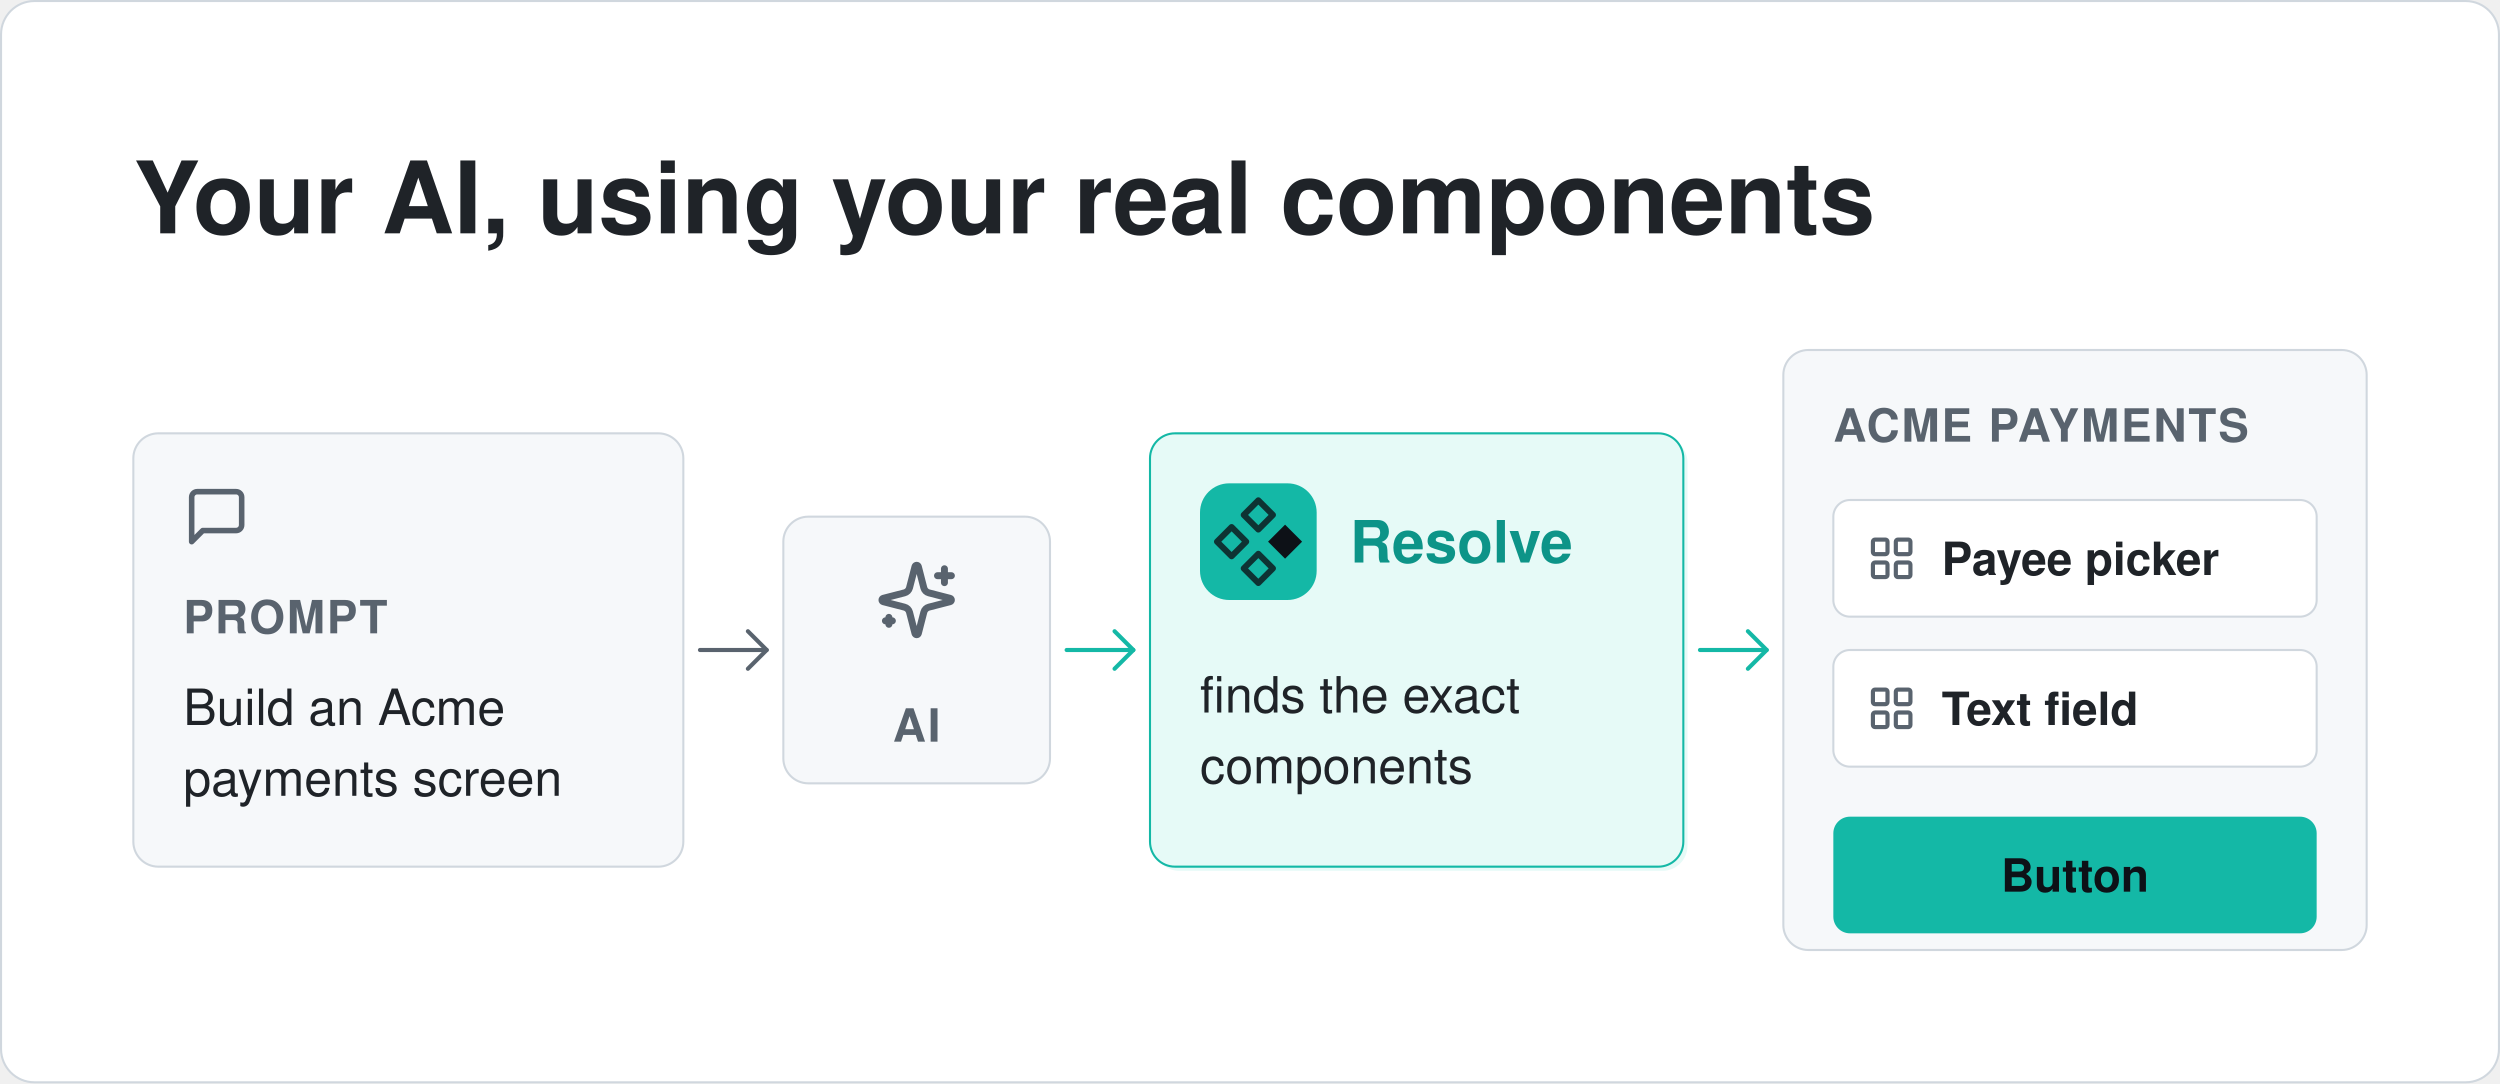
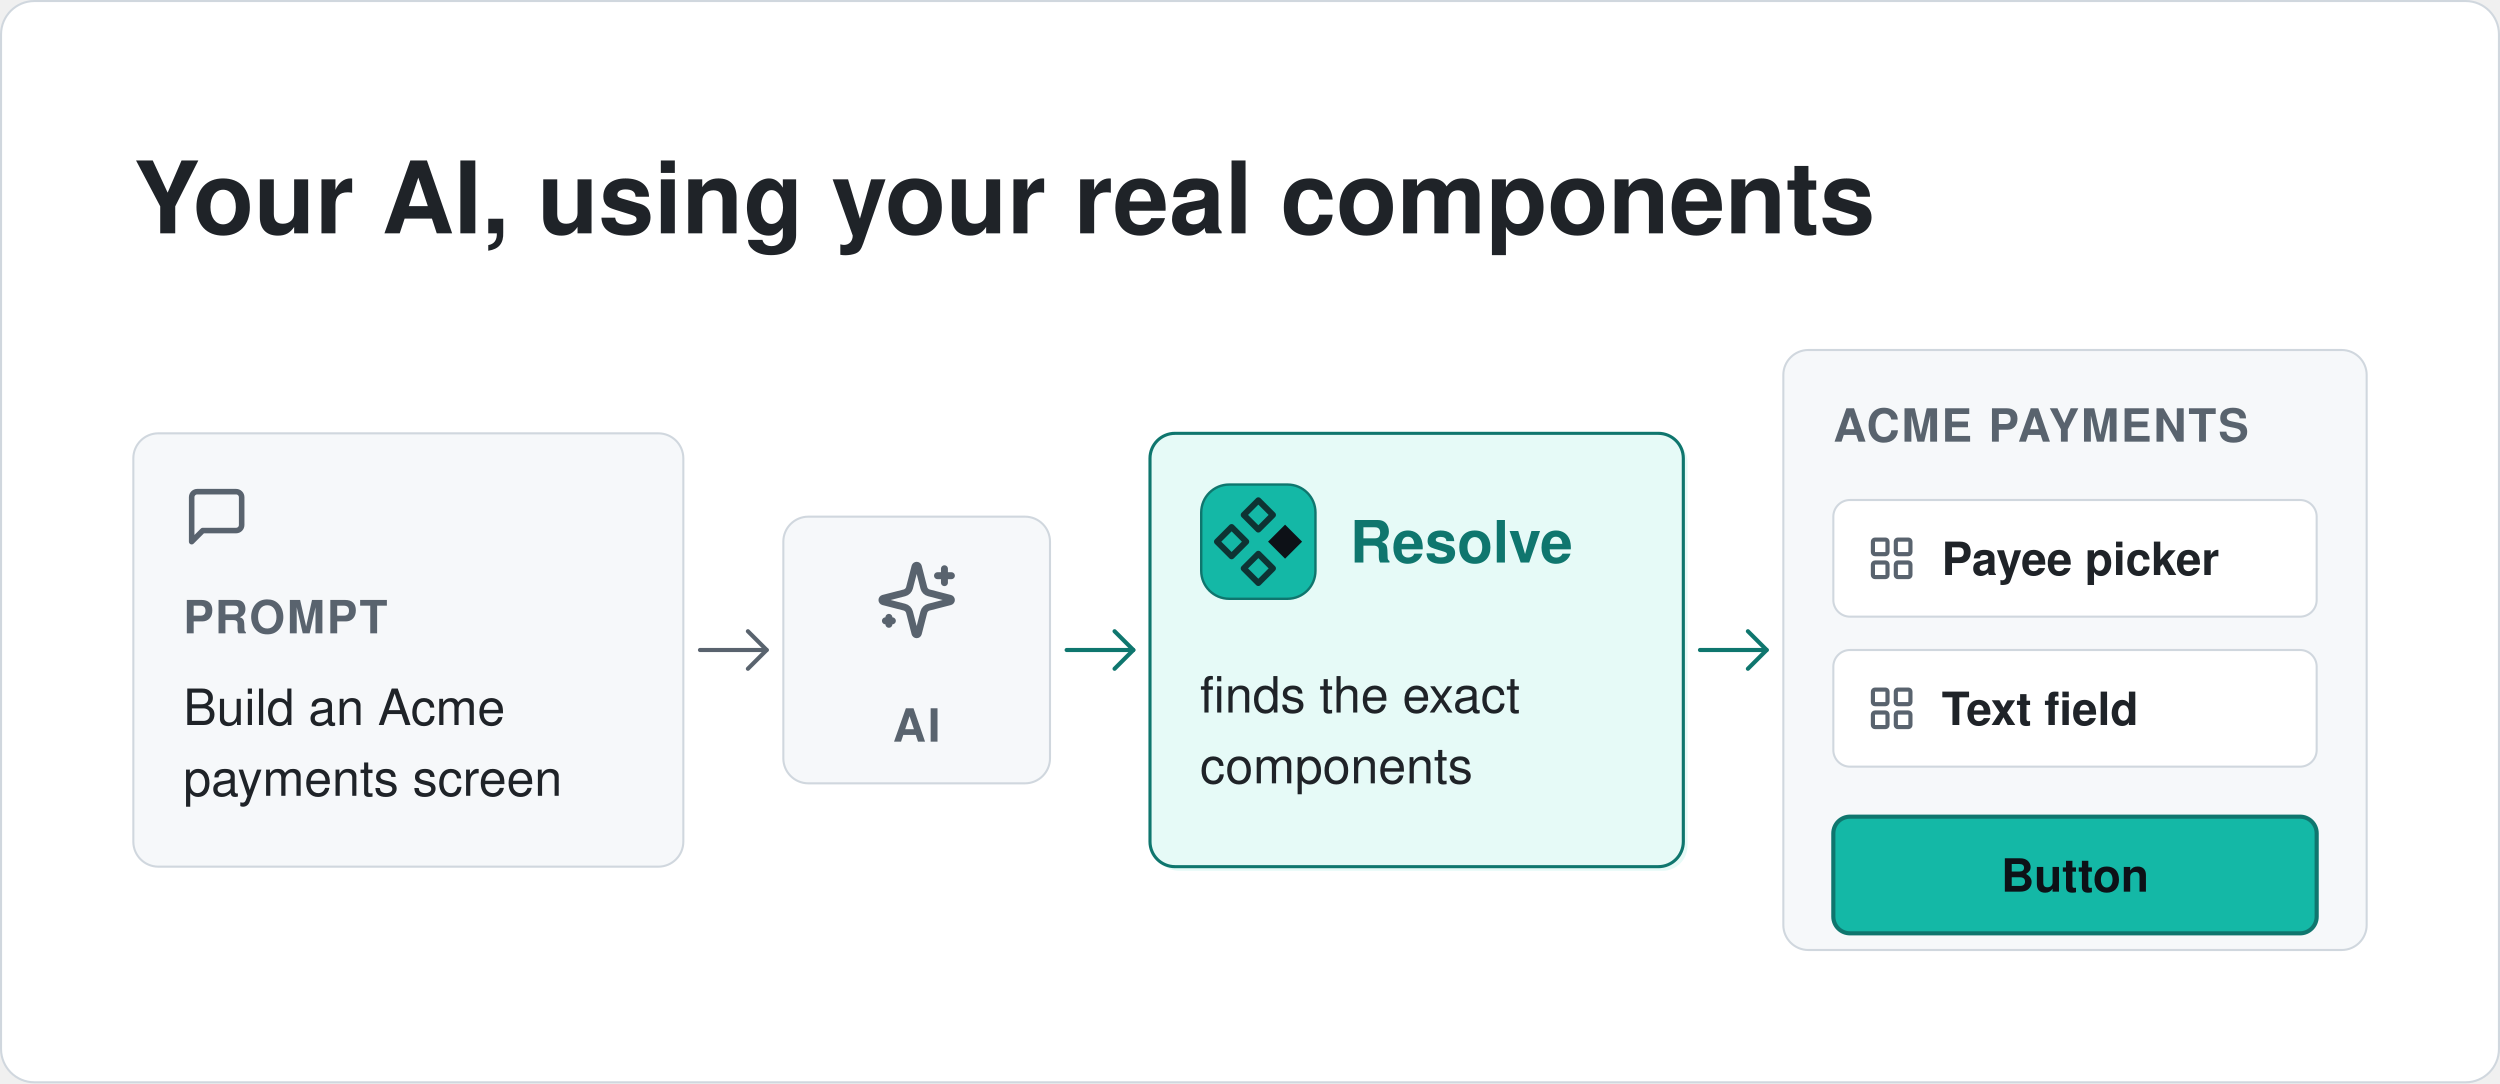
<svg xmlns="http://www.w3.org/2000/svg" width="1200" height="520" viewBox="0 0 1200 520" role="img" aria-labelledby="t d">
  <rect x="0.5" y="0.5" width="1199" height="519" rx="16" fill="#FFFFFF" stroke="#D0D7DE" stroke-width="1" />
  <text x="64" y="112" font-family="-apple-system,'Segoe UI',Helvetica,Arial,sans-serif" font-size="48" font-weight="600" fill="#1F2328" text-anchor="start">Your AI, using your real components</text>
  <rect x="64" y="208" width="264" height="208" rx="12" fill="#F6F8FA" stroke="#D0D7DE" stroke-width="1" />
  <g transform="translate(88 232) scale(1.333333)" fill="none" stroke="#59636E" stroke-width="2" stroke-linecap="round" stroke-linejoin="round">
    <path d="M21 15a2 2 0 0 1-2 2H7l-4 4V5a2 2 0 0 1 2-2h14a2 2 0 0 1 2 2z" />
  </g>
  <text x="88" y="304" font-family="-apple-system,'Segoe UI',Helvetica,Arial,sans-serif" font-size="22" font-weight="600" fill="#59636E" text-anchor="start" letter-spacing="0.04em">PROMPT</text>
  <text x="88" y="348" font-family="-apple-system,'Segoe UI',Helvetica,Arial,sans-serif" font-size="24" font-weight="400" fill="#1F2328" text-anchor="start">Build an Acme</text>
  <text x="88" y="382" font-family="-apple-system,'Segoe UI',Helvetica,Arial,sans-serif" font-size="24" font-weight="400" fill="#1F2328" text-anchor="start">payments screen</text>
  <g fill="none" stroke="#59636E" stroke-width="2" stroke-linecap="round" stroke-linejoin="round">
    <path d="M336 312.0 H368" />
    <path d="M359 303.0 L368 312.0 L359 321.0" />
  </g>
  <rect x="376" y="248.0" width="128" height="128" rx="12" fill="#F6F8FA" stroke="#D0D7DE" stroke-width="1" />
  <g transform="translate(420 268.0) scale(1.666667)" fill="none" stroke="#59636E" stroke-width="2" stroke-linecap="round" stroke-linejoin="round">
    <path d="M9.937 15.5A2 2 0 0 0 8.5 14.063l-6.135-1.582a.5.5 0 0 1 0-.962L8.5 9.936A2 2 0 0 0 9.937 8.5l1.582-6.135a.5.5 0 0 1 .963 0L14.063 8.5A2 2 0 0 0 15.5 9.937l6.135 1.581a.5.5 0 0 1 0 .964L15.5 14.063a2 2 0 0 0-1.437 1.437l-1.582 6.135a.5.5 0 0 1-.963 0z" />
    <path d="M20 3v4" />
    <path d="M22 5h-4" />
    <path d="M4 17v2" />
    <path d="M5 18H3" />
  </g>
  <text x="440.0" y="356.0" font-family="-apple-system,'Segoe UI',Helvetica,Arial,sans-serif" font-size="22" font-weight="600" fill="#59636E" text-anchor="middle" letter-spacing="0.04em">AI</text>
-   <g fill="none" stroke="#14B8A6" stroke-width="2" stroke-linecap="round" stroke-linejoin="round">
+   <g fill="none" stroke="#0F766E" stroke-width="2" stroke-linecap="round" stroke-linejoin="round">
    <path d="M512 312.0 H544" />
    <path d="M535 303.0 L544 312.0 L535 321.0" />
  </g>
  <rect x="554" y="210" width="256" height="208" rx="12" fill="#E6FAF7" />
-   <rect x="552" y="208" width="256" height="208" rx="12" fill="#E6FAF7" stroke="#14B8A6" stroke-width="1" />
+   <rect x="552" y="208" width="256" height="208" rx="12" fill="#E6FAF7" stroke="#0F766E" stroke-width="1.5" />
  <g transform="translate(576 232) scale(0.5833333)">
-     <rect width="96" height="96" rx="24" fill="#14B8A6" />
+     <rect x="1" y="1" width="94" height="94" rx="23" fill="#14B8A6" stroke="#0F766E" stroke-width="2" />
    <g fill="none" stroke="#0D1117" stroke-width="5" stroke-linejoin="round" opacity="0.8">
      <path d="M48 14 L60 26 L48 38 L36 26 Z" />
      <path d="M26 36 L38 48 L26 60 L14 48 Z" />
      <path d="M48 58 L60 70 L48 82 L36 70 Z" />
    </g>
    <path d="M70 34 L84 48 L70 62 L56 48 Z" fill="#0D1117" />
  </g>
-   <text x="648" y="270" font-family="-apple-system,'Segoe UI',Helvetica,Arial,sans-serif" font-size="28" font-weight="600" fill="#0D9488" text-anchor="start">Resolve</text>
+   <text x="648" y="270" font-family="-apple-system,'Segoe UI',Helvetica,Arial,sans-serif" font-size="28" font-weight="600" fill="#0F766E" text-anchor="start">Resolve</text>
  <text x="576" y="342" font-family="-apple-system,'Segoe UI',Helvetica,Arial,sans-serif" font-size="24" font-weight="400" fill="#1F2328" text-anchor="start">finds the exact</text>
  <text x="576" y="376" font-family="-apple-system,'Segoe UI',Helvetica,Arial,sans-serif" font-size="24" font-weight="400" fill="#1F2328" text-anchor="start">components</text>
-   <g fill="none" stroke="#14B8A6" stroke-width="2" stroke-linecap="round" stroke-linejoin="round">
+   <g fill="none" stroke="#0F766E" stroke-width="2" stroke-linecap="round" stroke-linejoin="round">
    <path d="M816 312.0 H848" />
    <path d="M839 303.0 L848 312.0 L839 321.0" />
  </g>
  <rect x="856" y="168" width="280" height="288" rx="12" fill="#F6F8FA" stroke="#D0D7DE" stroke-width="1" />
  <text x="880" y="212" font-family="-apple-system,'Segoe UI',Helvetica,Arial,sans-serif" font-size="22" font-weight="600" fill="#59636E" text-anchor="start" letter-spacing="0.04em">ACME PAYMENTS</text>
  <rect x="880" y="240" width="232" height="56" rx="8" fill="#FFFFFF" stroke="#D0D7DE" stroke-width="1" />
  <g transform="translate(896 256) scale(1.0)" fill="none" stroke="#59636E" stroke-width="2" stroke-linecap="round" stroke-linejoin="round">
    <rect width="7" height="7" x="3" y="3" rx="1" />
    <rect width="7" height="7" x="14" y="3" rx="1" />
    <rect width="7" height="7" x="14" y="14" rx="1" />
    <rect width="7" height="7" x="3" y="14" rx="1" />
  </g>
  <text x="932" y="276" font-family="-apple-system,'Segoe UI',Helvetica,Arial,sans-serif" font-size="22" font-weight="600" fill="#1F2328" text-anchor="start">Payee picker</text>
  <rect x="880" y="312" width="232" height="56" rx="8" fill="#FFFFFF" stroke="#D0D7DE" stroke-width="1" />
  <g transform="translate(896 328) scale(1.0)" fill="none" stroke="#59636E" stroke-width="2" stroke-linecap="round" stroke-linejoin="round">
    <rect width="7" height="7" x="3" y="3" rx="1" />
    <rect width="7" height="7" x="14" y="3" rx="1" />
    <rect width="7" height="7" x="14" y="14" rx="1" />
    <rect width="7" height="7" x="3" y="14" rx="1" />
  </g>
  <text x="932" y="348" font-family="-apple-system,'Segoe UI',Helvetica,Arial,sans-serif" font-size="22" font-weight="600" fill="#1F2328" text-anchor="start">Text field</text>
-   <rect x="880" y="392" width="232" height="56" rx="8" fill="#14B8A6" />
+   <rect x="880" y="392" width="232" height="56" rx="8" fill="#14B8A6" stroke="#0F766E" stroke-width="2" />
  <text x="996" y="428" font-family="-apple-system,'Segoe UI',Helvetica,Arial,sans-serif" font-size="22" font-weight="600" fill="#0D1117" text-anchor="middle">Button</text>
-   <circle r="5" fill="#14B8A6" opacity="0">
+   <circle r="5" fill="#0F766E" opacity="0">
    <animateMotion dur="2.4s" repeatCount="indefinite" path="M816 312.0 H844" />
    <animate attributeName="opacity" dur="2.4s" repeatCount="indefinite" values="0;1;1;0" keyTimes="0;0.1;0.85;1" />
  </circle>
</svg>
